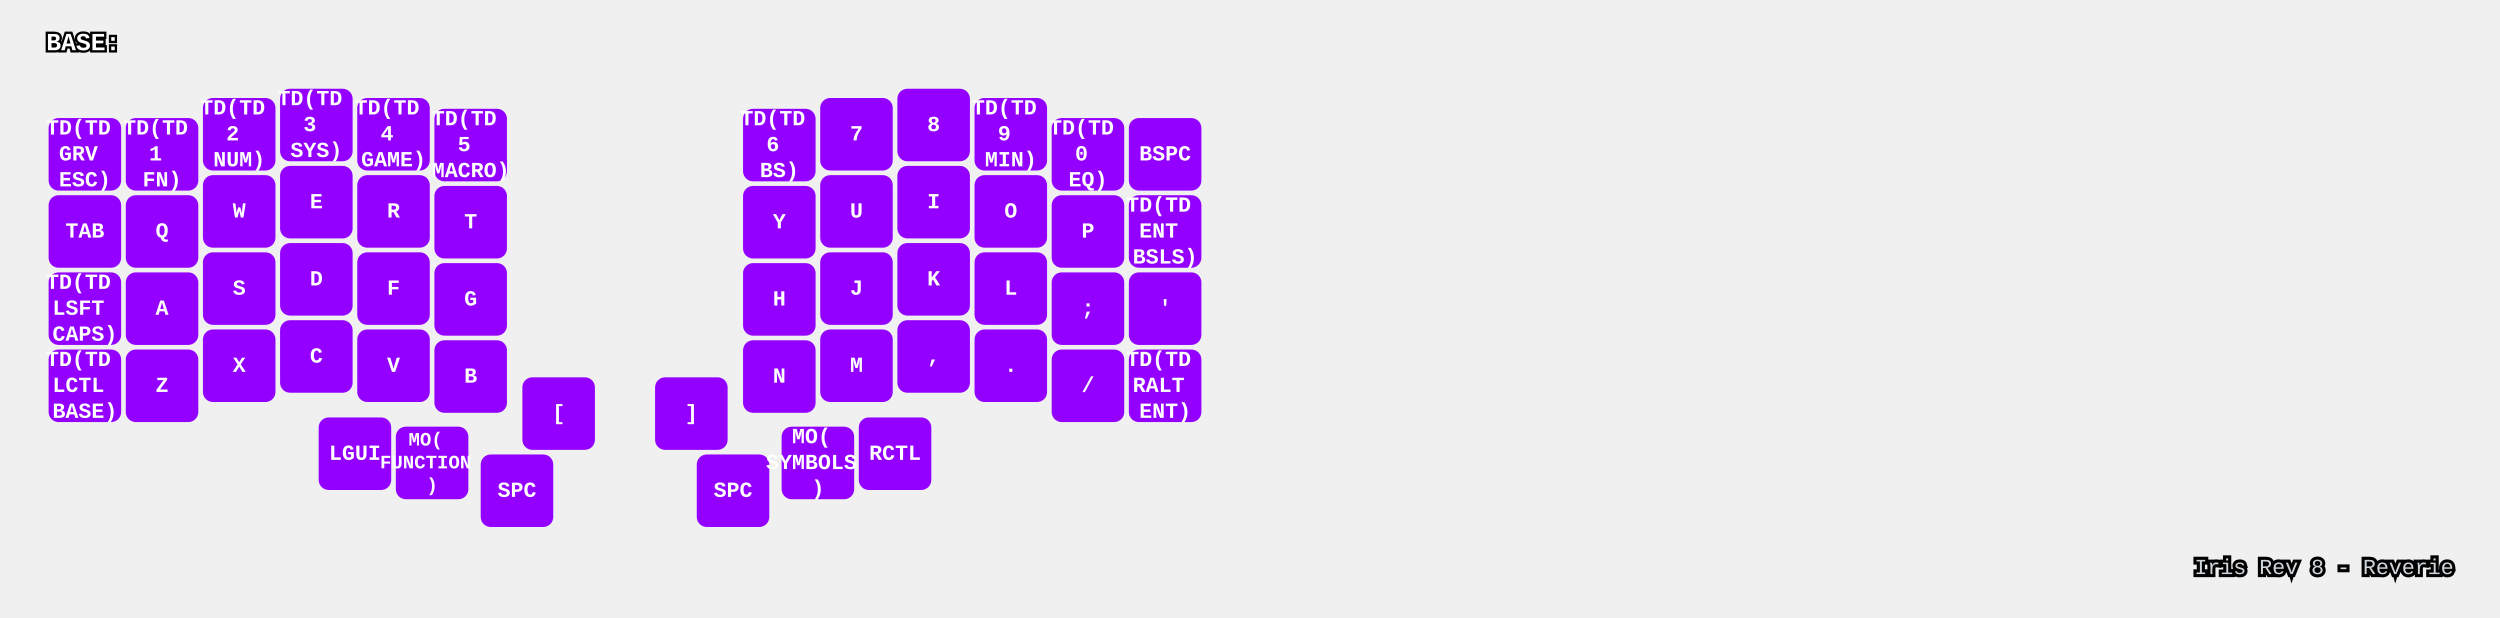
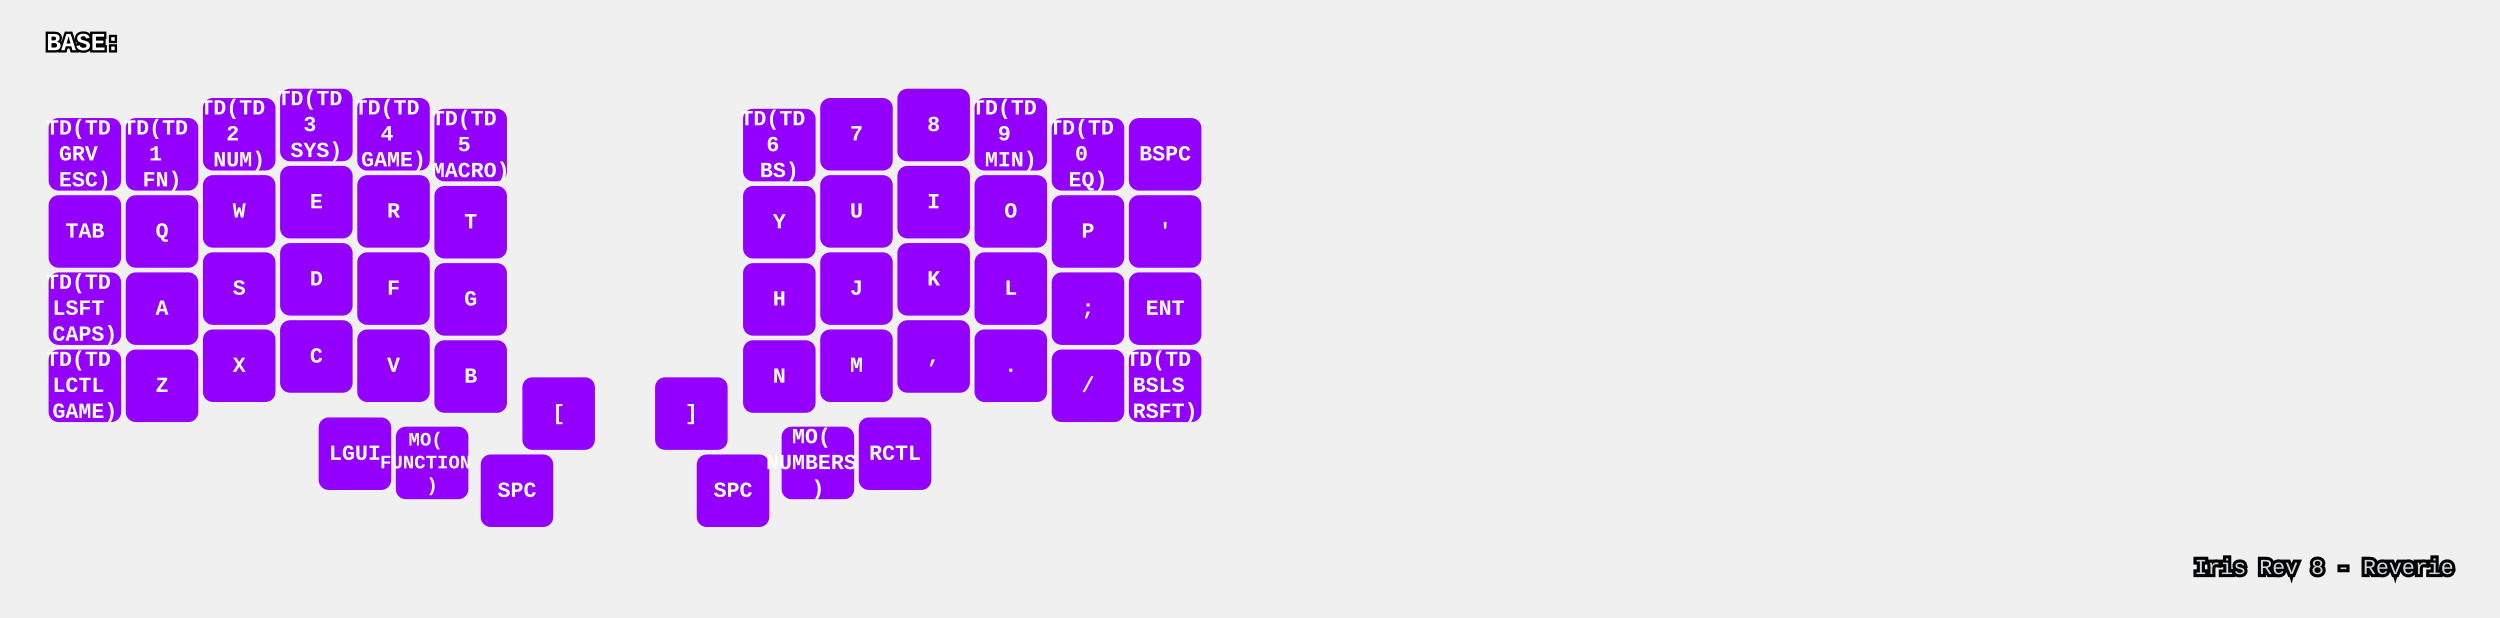
<svg xmlns="http://www.w3.org/2000/svg" width="1620" height="400" viewBox="0 0 1620 400" class="keymap">
  <style>/* inherit to force styles through use tags */
svg path {
    fill: inherit;
}

/* font and background color specifications */
svg.keymap {
    font-family: SFMono-Regular,Consolas,Liberation Mono,Menlo,monospace;
    font-size: 14px;
    font-kerning: normal;
    text-rendering: optimizeLegibility;
    fill: #24292e;
}

/* default key styling */
rect.key {
    fill: #f6f8fa;
}

rect.key, rect.combo {
    stroke: #c9cccf;
    stroke-width: 1;
}

/* default key side styling, only used is draw_key_sides is set */
rect.side {
    filter: brightness(90%);
}

/* color accent for combo boxes */
rect.combo, rect.combo-separate {
    fill: #cdf;
}

/* color accent for held keys */
rect.held, rect.combo.held {
    fill: #fdd;
}

/* color accent for ghost (optional) keys */
rect.ghost, rect.combo.ghost {
    stroke-dasharray: 4, 4;
    stroke-width: 2;
}

text {
    text-anchor: middle;
    dominant-baseline: middle;
}

/* styling for layer labels */
text.label {
    font-weight: bold;
    text-anchor: start;
    stroke: white;
    stroke-width: 4;
    paint-order: stroke;
}

/* styling for optional footer */
text.footer {
    text-anchor: end;
    dominant-baseline: auto;
    stroke: white;
    stroke-width: 4;
    paint-order: stroke;
}

/* styling for combo tap, and key non-tap label text */
text.combo, text.hold, text.shifted, text.left, text.right {
    font-size: 11px;
}

text.hold {
    text-anchor: middle;
    dominant-baseline: auto;
}

text.shifted {
    text-anchor: middle;
    dominant-baseline: hanging;
}

text.left {
    text-anchor: start;
}

text.right {
    text-anchor: end;
}

text.layer-activator {
    text-decoration: underline;
}

/* styling for hold/shifted label text in combo box */
text.combo.hold, text.combo.shifted, text.combo.left, text.combo.right {
    font-size: 8px;
}

/* lighter symbol for transparent keys */
text.trans {
    fill: #7b7e81;
}

/* styling for combo dendrons */
path.combo {
    stroke-width: 1;
    stroke: gray;
    fill: none;
}

/* Start Tabler Icons Cleanup */
/* cannot use height/width with glyphs */
.icon-tabler &gt; path {
    fill: inherit;
    stroke: inherit;
    stroke-width: 2;
}
/* hide tabler's default box */
.icon-tabler &gt; path[stroke="none"][fill="none"] {
    visibility: hidden;
}
/* End Tabler Icons Cleanup */

svg.keymap { fill: #d1d6db; }
rect.key { fill: #3f4750; }
rect.key, rect.combo { stroke: #60666c; }
rect.combo, rect.combo-separate { fill: #1f3d7a; }
rect.held, rect.combo.held { fill: #854747; }
text.label, text.footer { stroke: black; }
text.trans { fill: #7e8184; }
path.combo { stroke: #7f7f7f; }

svg.keymap g.layer-BASE rect.key { fill: #9300ff !important; stroke: #9300ff !important; } /* Star Platinum Purple */ 
svg.keymap g.layer-FUNCTION rect.key { fill: #0fee00 !important; stroke: #0fee00 !important; }  /* Squeeze Toy Alien */ 
svg.keymap g.layer-NUMBERS rect.key { fill: #2000ff !important; stroke: #2000ff !important; }  /* Blue Pencil */ 
svg.keymap g.layer-SYMBOLS rect.key { fill: #ff0000 !important; stroke: #ff0000 !important; } /* Red */ 
svg.keymap g.layer-SYSTEM rect.key { fill: #f6ff00 !important; stroke: #f6ff00 !important; } /* Busy Bee */
svg.keymap g.layer-GAMING rect.key { fill: #00fff4 !important; stroke: #00fff4 !important; } /* Turquoise Blue */ 
svg.keymap g.layer-MACRO rect.key { fill: #ff008e !important; stroke: #ff008e !important; } /* Pink Panther */

/* Make transparent keys have reduced opacity */
rect.ghost { 
  fill: #666666 !important; 
  opacity: 0.3 !important; 
}

/* Better contrast for text on colored backgrounds */
/* Add new layers here: svg.keymap g.layer-NEWLAYER text { fill: #000000; } */

/* Layer title styling - GitHub-friendly colors */
text.label {
  fill: #ffffff !important;
  font-weight: bold !important;
  font-size: 16px !important;
  font-family: Arial, sans-serif !important;
  stroke: #000000 !important;
  stroke-width: 3px !important;
  paint-order: stroke !important;
}

/* Key text styling by layer (excluding labels) */
svg.keymap g.layer-BASE text:not(.label),
svg.keymap g.layer-NUMBERS text:not(.label) {
  fill: #ffffff !important;
  font-weight: bold !important;
  font-size: 14px !important;
}
svg.keymap g.layer-FUNCTION text:not(.label),
svg.keymap g.layer-SYMBOLS text:not(.label),
svg.keymap g.layer-SYSTEM text:not(.label),
svg.keymap g.layer-GAMING text:not(.label),
svg.keymap g.layer-MACRO text:not(.label) {
  fill: #000000 !important;
  font-weight: bold !important;
  font-size: 14px !important;
}

/* Held/accent keys */
rect.held { 
  fill: #ff6b6b !important; 
  opacity: 0.8 !important; 
}

/* Combo styling */
rect.combo { 
  fill: #4ecdc4 !important; 
  opacity: 0.7 !important; 
}
</style>
  <g transform="translate(30, 0)" class="layer-BASE">
    <text x="0" y="28" class="label" id="BASE">BASE:</text>
    <g transform="translate(0, 56)">
      <g transform="translate(25, 44)" class="key keypos-0">
        <rect rx="6" ry="6" x="-23" y="-23" width="46" height="46" class="key" />
        <text x="0" y="0" class="key tap">
          <tspan x="0" dy="-1.2em">TD(TD</tspan>
          <tspan x="0" dy="1.2em">GRV</tspan>
          <tspan x="0" dy="1.2em">ESC)</tspan>
        </text>
      </g>
      <g transform="translate(75, 44)" class="key keypos-1">
        <rect rx="6" ry="6" x="-23" y="-23" width="46" height="46" class="key" />
        <text x="0" y="0" class="key tap">
          <tspan x="0" dy="-1.2em">TD(TD</tspan>
          <tspan x="0" dy="1.2em">1</tspan>
          <tspan x="0" dy="1.2em">FN)</tspan>
        </text>
      </g>
      <g transform="translate(125, 31)" class="key keypos-2">
        <rect rx="6" ry="6" x="-23" y="-23" width="46" height="46" class="key" />
        <text x="0" y="0" class="key tap">
          <tspan x="0" dy="-1.2em">TD(TD</tspan>
          <tspan x="0" dy="1.2em">2</tspan>
          <tspan x="0" dy="1.2em">NUM)</tspan>
        </text>
      </g>
      <g transform="translate(175, 25)" class="key keypos-3">
        <rect rx="6" ry="6" x="-23" y="-23" width="46" height="46" class="key" />
        <text x="0" y="0" class="key tap">
          <tspan x="0" dy="-1.2em">TD(TD</tspan>
          <tspan x="0" dy="1.2em">3</tspan>
          <tspan x="0" dy="1.2em">SYS)</tspan>
        </text>
      </g>
      <g transform="translate(225, 31)" class="key keypos-4">
        <rect rx="6" ry="6" x="-23" y="-23" width="46" height="46" class="key" />
        <text x="0" y="0" class="key tap">
          <tspan x="0" dy="-1.2em">TD(TD</tspan>
          <tspan x="0" dy="1.2em">4</tspan>
          <tspan x="0" dy="1.2em">GAME)</tspan>
        </text>
      </g>
      <g transform="translate(275, 38)" class="key keypos-5">
        <rect rx="6" ry="6" x="-23" y="-23" width="46" height="46" class="key" />
        <text x="0" y="0" class="key tap">
          <tspan x="0" dy="-1.2em">TD(TD</tspan>
          <tspan x="0" dy="1.2em">5</tspan>
          <tspan x="0" dy="1.2em">MACRO)</tspan>
        </text>
      </g>
      <g transform="translate(475, 38)" class="key keypos-6">
        <rect rx="6" ry="6" x="-23" y="-23" width="46" height="46" class="key" />
        <text x="0" y="0" class="key tap">
          <tspan x="0" dy="-1.2em">TD(TD</tspan>
          <tspan x="0" dy="1.2em">6</tspan>
          <tspan x="0" dy="1.2em">BS)</tspan>
        </text>
      </g>
      <g transform="translate(525, 31)" class="key keypos-7">
        <rect rx="6" ry="6" x="-23" y="-23" width="46" height="46" class="key" />
        <text x="0" y="0" class="key tap">7</text>
      </g>
      <g transform="translate(575, 25)" class="key keypos-8">
        <rect rx="6" ry="6" x="-23" y="-23" width="46" height="46" class="key" />
        <text x="0" y="0" class="key tap">8</text>
      </g>
      <g transform="translate(625, 31)" class="key keypos-9">
        <rect rx="6" ry="6" x="-23" y="-23" width="46" height="46" class="key" />
        <text x="0" y="0" class="key tap">
          <tspan x="0" dy="-1.2em">TD(TD</tspan>
          <tspan x="0" dy="1.2em">9</tspan>
          <tspan x="0" dy="1.2em">MIN)</tspan>
        </text>
      </g>
      <g transform="translate(675, 44)" class="key keypos-10">
        <rect rx="6" ry="6" x="-23" y="-23" width="46" height="46" class="key" />
        <text x="0" y="0" class="key tap">
          <tspan x="0" dy="-1.2em">TD(TD</tspan>
          <tspan x="0" dy="1.2em">0</tspan>
          <tspan x="0" dy="1.2em">EQ)</tspan>
        </text>
      </g>
      <g transform="translate(725, 44)" class="key keypos-11">
        <rect rx="6" ry="6" x="-23" y="-23" width="46" height="46" class="key" />
        <text x="0" y="0" class="key tap">BSPC</text>
      </g>
      <g transform="translate(25, 94)" class="key keypos-12">
        <rect rx="6" ry="6" x="-23" y="-23" width="46" height="46" class="key" />
        <text x="0" y="0" class="key tap">TAB</text>
      </g>
      <g transform="translate(75, 94)" class="key keypos-13">
        <rect rx="6" ry="6" x="-23" y="-23" width="46" height="46" class="key" />
        <text x="0" y="0" class="key tap">Q</text>
      </g>
      <g transform="translate(125, 81)" class="key keypos-14">
        <rect rx="6" ry="6" x="-23" y="-23" width="46" height="46" class="key" />
        <text x="0" y="0" class="key tap">W</text>
      </g>
      <g transform="translate(175, 75)" class="key keypos-15">
        <rect rx="6" ry="6" x="-23" y="-23" width="46" height="46" class="key" />
        <text x="0" y="0" class="key tap">E</text>
      </g>
      <g transform="translate(225, 81)" class="key keypos-16">
        <rect rx="6" ry="6" x="-23" y="-23" width="46" height="46" class="key" />
        <text x="0" y="0" class="key tap">R</text>
      </g>
      <g transform="translate(275, 88)" class="key keypos-17">
        <rect rx="6" ry="6" x="-23" y="-23" width="46" height="46" class="key" />
        <text x="0" y="0" class="key tap">T</text>
      </g>
      <g transform="translate(475, 88)" class="key keypos-18">
        <rect rx="6" ry="6" x="-23" y="-23" width="46" height="46" class="key" />
        <text x="0" y="0" class="key tap">Y</text>
      </g>
      <g transform="translate(525, 81)" class="key keypos-19">
        <rect rx="6" ry="6" x="-23" y="-23" width="46" height="46" class="key" />
        <text x="0" y="0" class="key tap">U</text>
      </g>
      <g transform="translate(575, 75)" class="key keypos-20">
        <rect rx="6" ry="6" x="-23" y="-23" width="46" height="46" class="key" />
        <text x="0" y="0" class="key tap">I</text>
      </g>
      <g transform="translate(625, 81)" class="key keypos-21">
        <rect rx="6" ry="6" x="-23" y="-23" width="46" height="46" class="key" />
        <text x="0" y="0" class="key tap">O</text>
      </g>
      <g transform="translate(675, 94)" class="key keypos-22">
        <rect rx="6" ry="6" x="-23" y="-23" width="46" height="46" class="key" />
        <text x="0" y="0" class="key tap">P</text>
      </g>
      <g transform="translate(725, 94)" class="key keypos-23">
        <rect rx="6" ry="6" x="-23" y="-23" width="46" height="46" class="key" />
-         <text x="0" y="0" class="key tap">
-           <tspan x="0" dy="-1.2em">TD(TD</tspan>
-           <tspan x="0" dy="1.2em">ENT</tspan>
-           <tspan x="0" dy="1.2em">BSLS)</tspan>
-         </text>
+         <text x="0" y="0" class="key tap">'</text>
      </g>
      <g transform="translate(25, 144)" class="key keypos-24">
        <rect rx="6" ry="6" x="-23" y="-23" width="46" height="46" class="key" />
        <text x="0" y="0" class="key tap">
          <tspan x="0" dy="-1.2em">TD(TD</tspan>
          <tspan x="0" dy="1.2em">LSFT</tspan>
          <tspan x="0" dy="1.2em">CAPS)</tspan>
        </text>
      </g>
      <g transform="translate(75, 144)" class="key keypos-25">
        <rect rx="6" ry="6" x="-23" y="-23" width="46" height="46" class="key" />
        <text x="0" y="0" class="key tap">A</text>
      </g>
      <g transform="translate(125, 131)" class="key keypos-26">
        <rect rx="6" ry="6" x="-23" y="-23" width="46" height="46" class="key" />
        <text x="0" y="0" class="key tap">S</text>
      </g>
      <g transform="translate(175, 125)" class="key keypos-27">
        <rect rx="6" ry="6" x="-23" y="-23" width="46" height="46" class="key" />
        <text x="0" y="0" class="key tap">D</text>
      </g>
      <g transform="translate(225, 131)" class="key keypos-28">
        <rect rx="6" ry="6" x="-23" y="-23" width="46" height="46" class="key" />
        <text x="0" y="0" class="key tap">F</text>
      </g>
      <g transform="translate(275, 138)" class="key keypos-29">
        <rect rx="6" ry="6" x="-23" y="-23" width="46" height="46" class="key" />
        <text x="0" y="0" class="key tap">G</text>
      </g>
      <g transform="translate(475, 138)" class="key keypos-30">
        <rect rx="6" ry="6" x="-23" y="-23" width="46" height="46" class="key" />
        <text x="0" y="0" class="key tap">H</text>
      </g>
      <g transform="translate(525, 131)" class="key keypos-31">
        <rect rx="6" ry="6" x="-23" y="-23" width="46" height="46" class="key" />
        <text x="0" y="0" class="key tap">J</text>
      </g>
      <g transform="translate(575, 125)" class="key keypos-32">
        <rect rx="6" ry="6" x="-23" y="-23" width="46" height="46" class="key" />
        <text x="0" y="0" class="key tap">K</text>
      </g>
      <g transform="translate(625, 131)" class="key keypos-33">
        <rect rx="6" ry="6" x="-23" y="-23" width="46" height="46" class="key" />
        <text x="0" y="0" class="key tap">L</text>
      </g>
      <g transform="translate(675, 144)" class="key keypos-34">
        <rect rx="6" ry="6" x="-23" y="-23" width="46" height="46" class="key" />
        <text x="0" y="0" class="key tap">;</text>
      </g>
      <g transform="translate(725, 144)" class="key keypos-35">
        <rect rx="6" ry="6" x="-23" y="-23" width="46" height="46" class="key" />
-         <text x="0" y="0" class="key tap">'</text>
+         <text x="0" y="0" class="key tap">ENT</text>
      </g>
      <g transform="translate(25, 194)" class="key keypos-36">
        <rect rx="6" ry="6" x="-23" y="-23" width="46" height="46" class="key" />
        <text x="0" y="0" class="key tap">
          <tspan x="0" dy="-1.2em">TD(TD</tspan>
          <tspan x="0" dy="1.2em">LCTL</tspan>
-           <tspan x="0" dy="1.2em">BASE)</tspan>
+           <tspan x="0" dy="1.2em">GAME)</tspan>
        </text>
      </g>
      <g transform="translate(75, 194)" class="key keypos-37">
        <rect rx="6" ry="6" x="-23" y="-23" width="46" height="46" class="key" />
        <text x="0" y="0" class="key tap">Z</text>
      </g>
      <g transform="translate(125, 181)" class="key keypos-38">
        <rect rx="6" ry="6" x="-23" y="-23" width="46" height="46" class="key" />
        <text x="0" y="0" class="key tap">X</text>
      </g>
      <g transform="translate(175, 175)" class="key keypos-39">
        <rect rx="6" ry="6" x="-23" y="-23" width="46" height="46" class="key" />
        <text x="0" y="0" class="key tap">C</text>
      </g>
      <g transform="translate(225, 181)" class="key keypos-40">
        <rect rx="6" ry="6" x="-23" y="-23" width="46" height="46" class="key" />
        <text x="0" y="0" class="key tap">V</text>
      </g>
      <g transform="translate(275, 188)" class="key keypos-41">
        <rect rx="6" ry="6" x="-23" y="-23" width="46" height="46" class="key" />
        <text x="0" y="0" class="key tap">B</text>
      </g>
      <g transform="translate(332, 212)" class="key keypos-42">
        <rect rx="6" ry="6" x="-23" y="-23" width="46" height="46" class="key" />
        <text x="0" y="0" class="key tap">[</text>
      </g>
      <g transform="translate(418, 212)" class="key keypos-43">
        <rect rx="6" ry="6" x="-23" y="-23" width="46" height="46" class="key" />
        <text x="0" y="0" class="key tap">]</text>
      </g>
      <g transform="translate(475, 188)" class="key keypos-44">
        <rect rx="6" ry="6" x="-23" y="-23" width="46" height="46" class="key" />
        <text x="0" y="0" class="key tap">N</text>
      </g>
      <g transform="translate(525, 181)" class="key keypos-45">
        <rect rx="6" ry="6" x="-23" y="-23" width="46" height="46" class="key" />
        <text x="0" y="0" class="key tap">M</text>
      </g>
      <g transform="translate(575, 175)" class="key keypos-46">
        <rect rx="6" ry="6" x="-23" y="-23" width="46" height="46" class="key" />
        <text x="0" y="0" class="key tap">,</text>
      </g>
      <g transform="translate(625, 181)" class="key keypos-47">
        <rect rx="6" ry="6" x="-23" y="-23" width="46" height="46" class="key" />
        <text x="0" y="0" class="key tap">.</text>
      </g>
      <g transform="translate(675, 194)" class="key keypos-48">
        <rect rx="6" ry="6" x="-23" y="-23" width="46" height="46" class="key" />
        <text x="0" y="0" class="key tap">/</text>
      </g>
      <g transform="translate(725, 194)" class="key keypos-49">
        <rect rx="6" ry="6" x="-23" y="-23" width="46" height="46" class="key" />
        <text x="0" y="0" class="key tap">
          <tspan x="0" dy="-1.2em">TD(TD</tspan>
-           <tspan x="0" dy="1.2em">RALT</tspan>
-           <tspan x="0" dy="1.2em">ENT)</tspan>
+           <tspan x="0" dy="1.2em">BSLS</tspan>
+           <tspan x="0" dy="1.2em">RSFT)</tspan>
        </text>
      </g>
      <g transform="translate(200, 238)" class="key keypos-50">
        <rect rx="6" ry="6" x="-23" y="-23" width="46" height="46" class="key" />
        <text x="0" y="0" class="key tap">LGUI</text>
      </g>
      <g transform="translate(250, 244)" class="key keypos-51">
        <rect rx="6" ry="6" x="-23" y="-23" width="46" height="46" class="key" />
        <text x="0" y="0" class="key tap">
          <tspan x="0" dy="-1.2em" style="font-size: 88%">MO(</tspan>
          <tspan x="0" dy="1.2em" style="font-size: 88%">FUNCTION</tspan>
          <tspan x="0" dy="1.2em" style="font-size: 88%">)</tspan>
        </text>
      </g>
      <g transform="translate(305, 262)" class="key keypos-52">
        <rect rx="6" ry="6" x="-23" y="-23" width="46" height="46" class="key" />
        <text x="0" y="0" class="key tap">SPC</text>
      </g>
      <g transform="translate(445, 262)" class="key keypos-53">
        <rect rx="6" ry="6" x="-23" y="-23" width="46" height="46" class="key" />
        <text x="0" y="0" class="key tap">SPC</text>
      </g>
      <g transform="translate(500, 244)" class="key keypos-54">
        <rect rx="6" ry="6" x="-23" y="-23" width="46" height="46" class="key" />
        <text x="0" y="0" class="key tap">
          <tspan x="0" dy="-1.2em">MO(</tspan>
-           <tspan x="0" dy="1.2em">SYMBOLS</tspan>
+           <tspan x="0" dy="1.2em">NUMBERS</tspan>
          <tspan x="0" dy="1.2em">)</tspan>
        </text>
      </g>
      <g transform="translate(550, 238)" class="key keypos-55">
        <rect rx="6" ry="6" x="-23" y="-23" width="46" height="46" class="key" />
        <text x="0" y="0" class="key tap">RCTL</text>
      </g>
    </g>
  </g>
  <text x="1590.0" y="372.0" class="footer">Iris Rev 8 - Reverie</text>
</svg>
